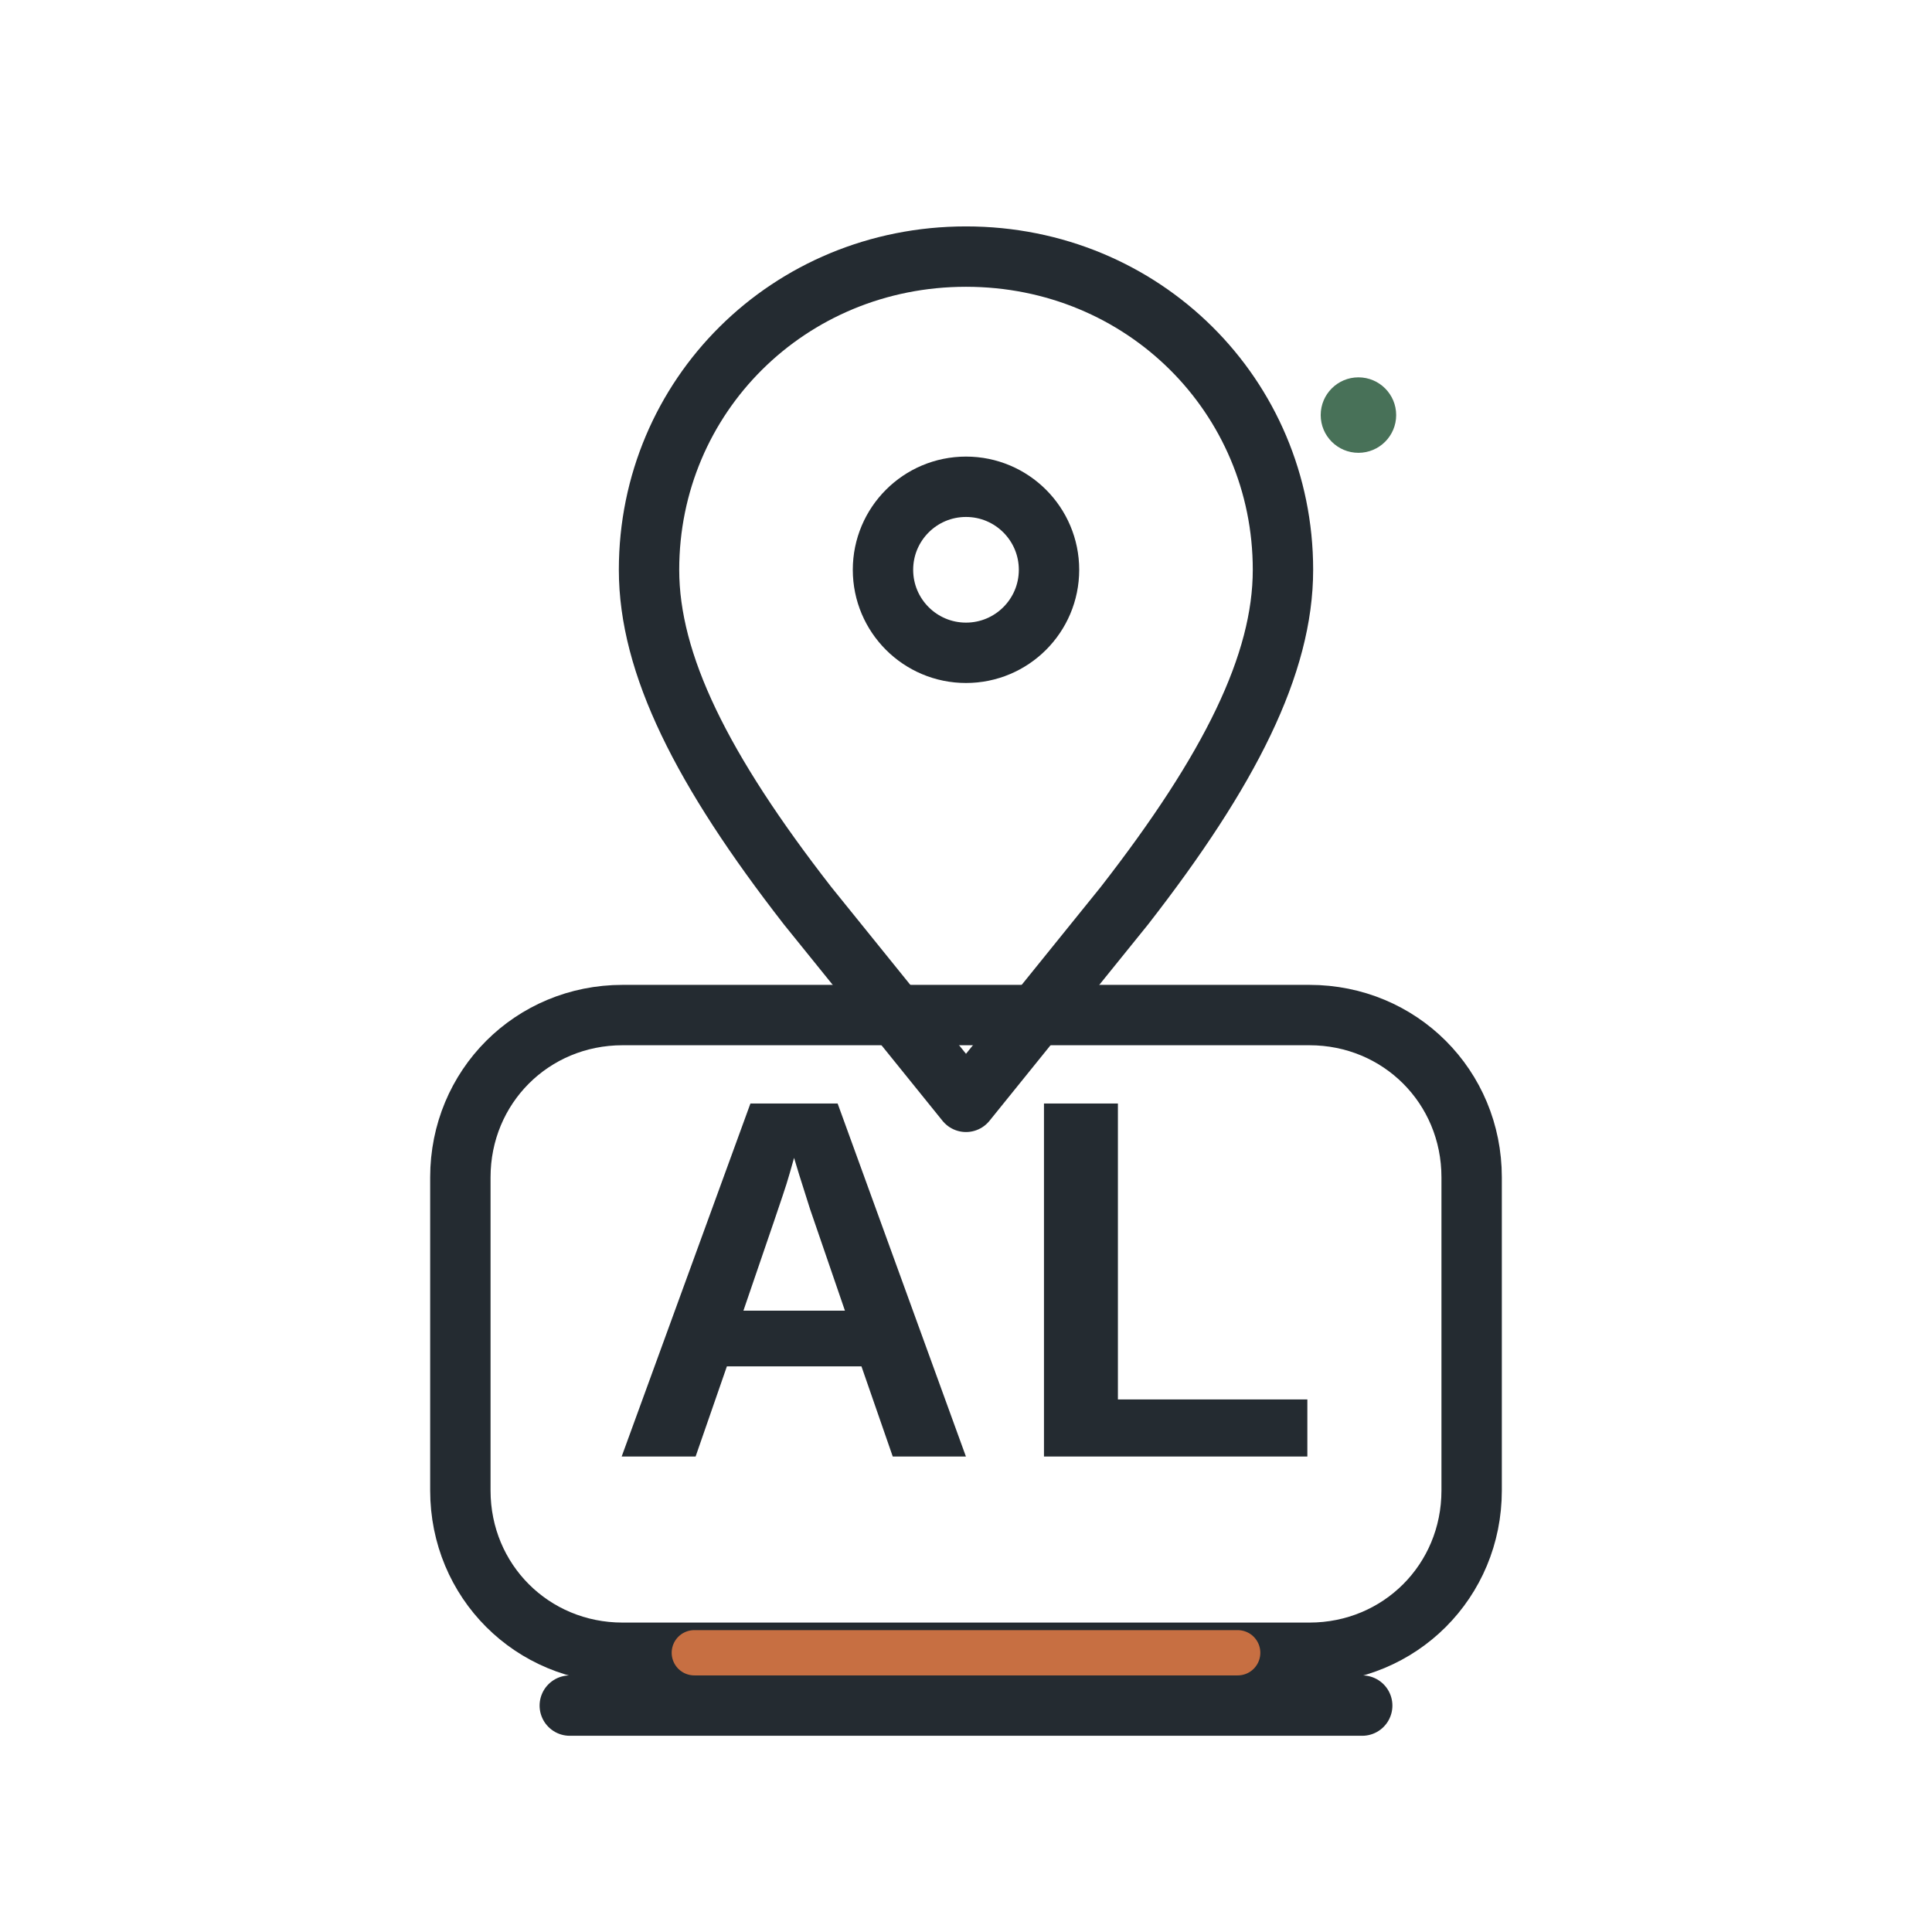
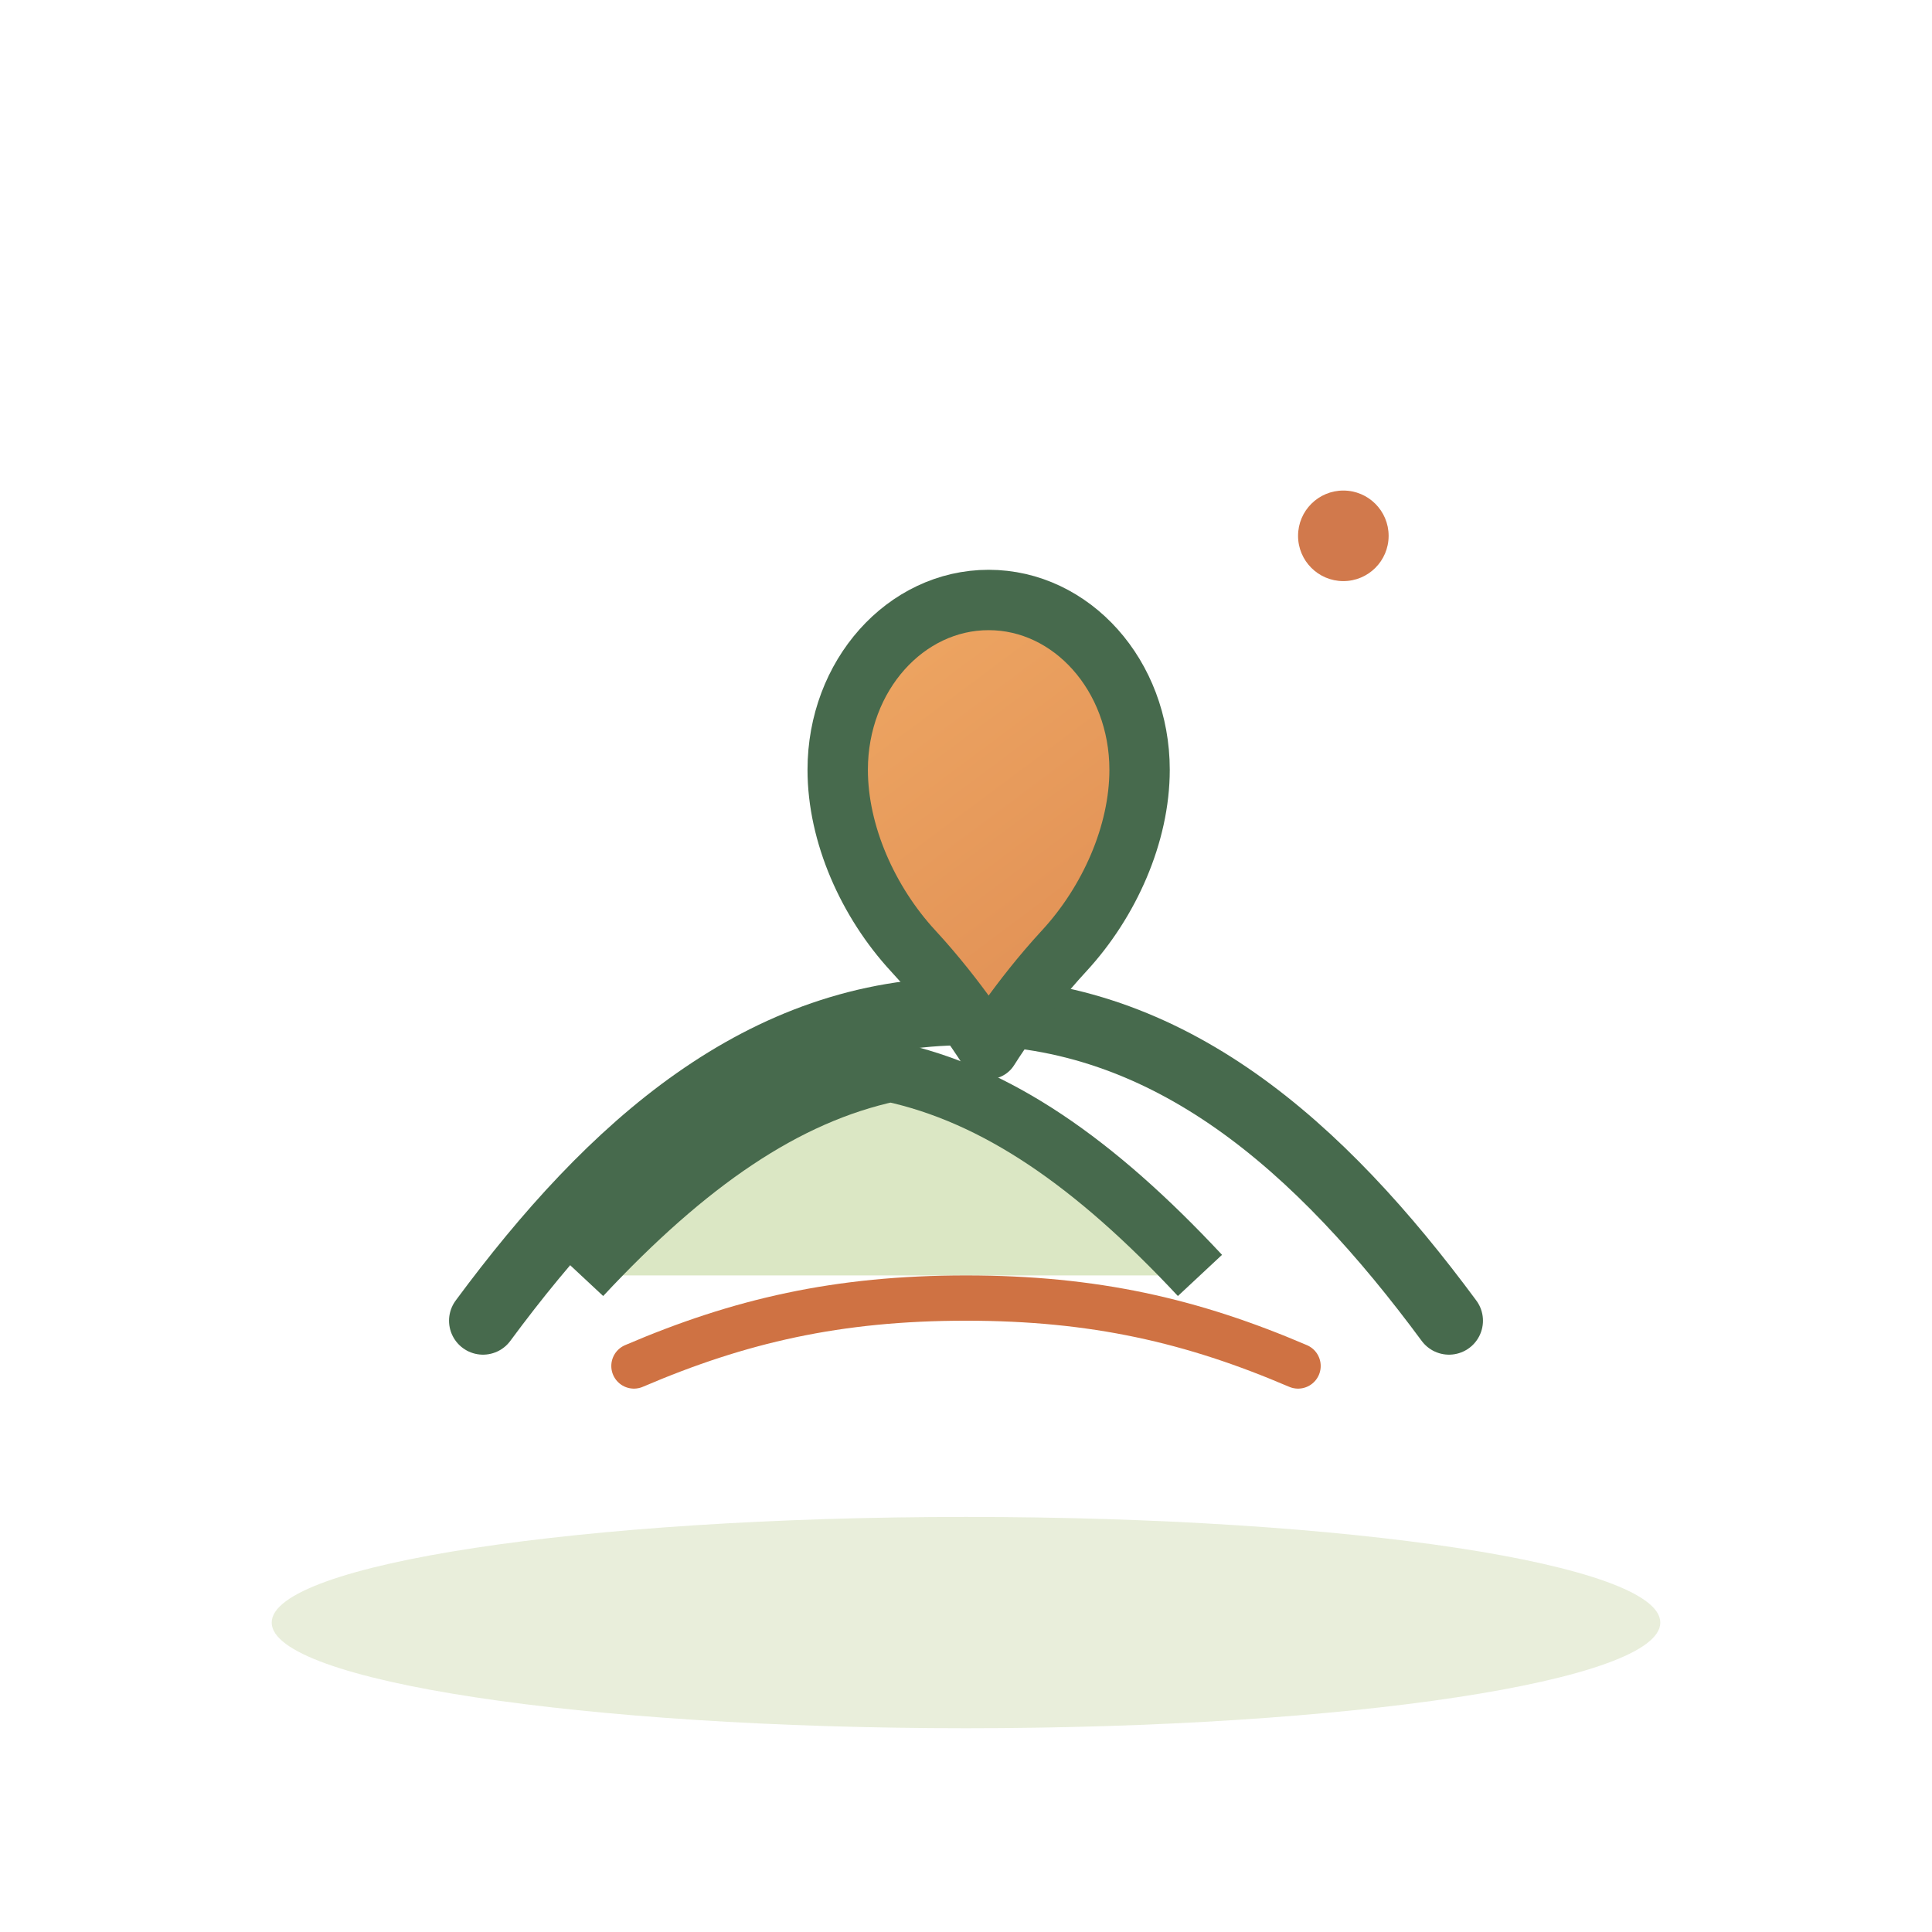
<svg xmlns="http://www.w3.org/2000/svg" viewBox="0 0 512 512" fill="none">
-   <g stroke="#242b31" stroke-width="16" stroke-linecap="round" stroke-linejoin="round">
-     <path d="M256 68c-47 0-84 37-84 83 0 25 14 53 42 89l42 52 42-52c28-36 42-64 42-89 0-46-37-83-84-83Z" />
-     <circle cx="256" cy="151" r="22" />
-     <path d="M122 312c0-24 19-43 43-43h182c24 0 43 19 43 43v83c0 24-19 43-43 43H165c-24 0-43-19-43-43Z" />
-     <path d="M151 452h210" />
-   </g>
-   <path d="M184 438h144" stroke="#cf7243" stroke-width="12" stroke-linecap="round" opacity="0.95" />
-   <circle cx="360" cy="110" r="10" fill="#3f6a50" opacity="0.95" />
-   <text x="256" y="386" fill="#242b31" font-family="Avenir Next, Segoe UI, Helvetica Neue, Arial, sans-serif" font-size="136" font-weight="800" letter-spacing="8" text-anchor="middle">AL</text>
+   <defs>
+     <linearGradient id="bg" x1="92" y1="70" x2="420" y2="446" gradientUnits="userSpaceOnUse">
+       <stop offset="0" stop-color="#f7f1df" />
+       <stop offset="1" stop-color="#eef3de" />
+     </linearGradient>
+     <linearGradient id="sage" x1="124" y1="124" x2="376" y2="388" gradientUnits="userSpaceOnUse">
+       <stop offset="0" stop-color="#dfe9c8" />
+       <stop offset="1" stop-color="#b9d09f" />
+     </linearGradient>
+     <linearGradient id="green" x1="142" y1="100" x2="384" y2="414" gradientUnits="userSpaceOnUse">
+       <stop offset="0" stop-color="#5f8258" />
+       <stop offset="1" stop-color="#476a4d" />
+     </linearGradient>
+     <linearGradient id="orange" x1="180" y1="112" x2="386" y2="388" gradientUnits="userSpaceOnUse">
+       <stop offset="0" stop-color="#f6b46b" />
+       <stop offset="1" stop-color="#cf7243" />
+     </linearGradient>
+   </defs>
+   <ellipse cx="256" cy="430" rx="184" ry="28" fill="#dfe7cc" opacity="0.7" />
+   <path d="M128 350c34-46 74-82 128-82s94 36 128 82" stroke="#476a4d" stroke-width="18" stroke-linecap="round" />
+   <path d="M154 338c28-30 54-48 82-54 28 6 54 24 82 54" fill="#dbe7c4" stroke="#476a4d" stroke-width="16" stroke-linejoin="round" />
+   <path d="M222 204c0-25 18-45 40-45s40 20 40 45c0 17-8 35-20 48-12 13-20 26-20 26s-8-13-20-26c-12-13-20-31-20-48Z" fill="url(#orange)" stroke="#476a4d" stroke-width="16" stroke-linejoin="round" />
+   <path d="M168 362c28-12 54-18 88-18s60 6 88 18" stroke="#cf7243" stroke-width="12" stroke-linecap="round" />
+   <circle cx="356" cy="142" r="12" fill="#cf7243" opacity="0.95" />
</svg>
